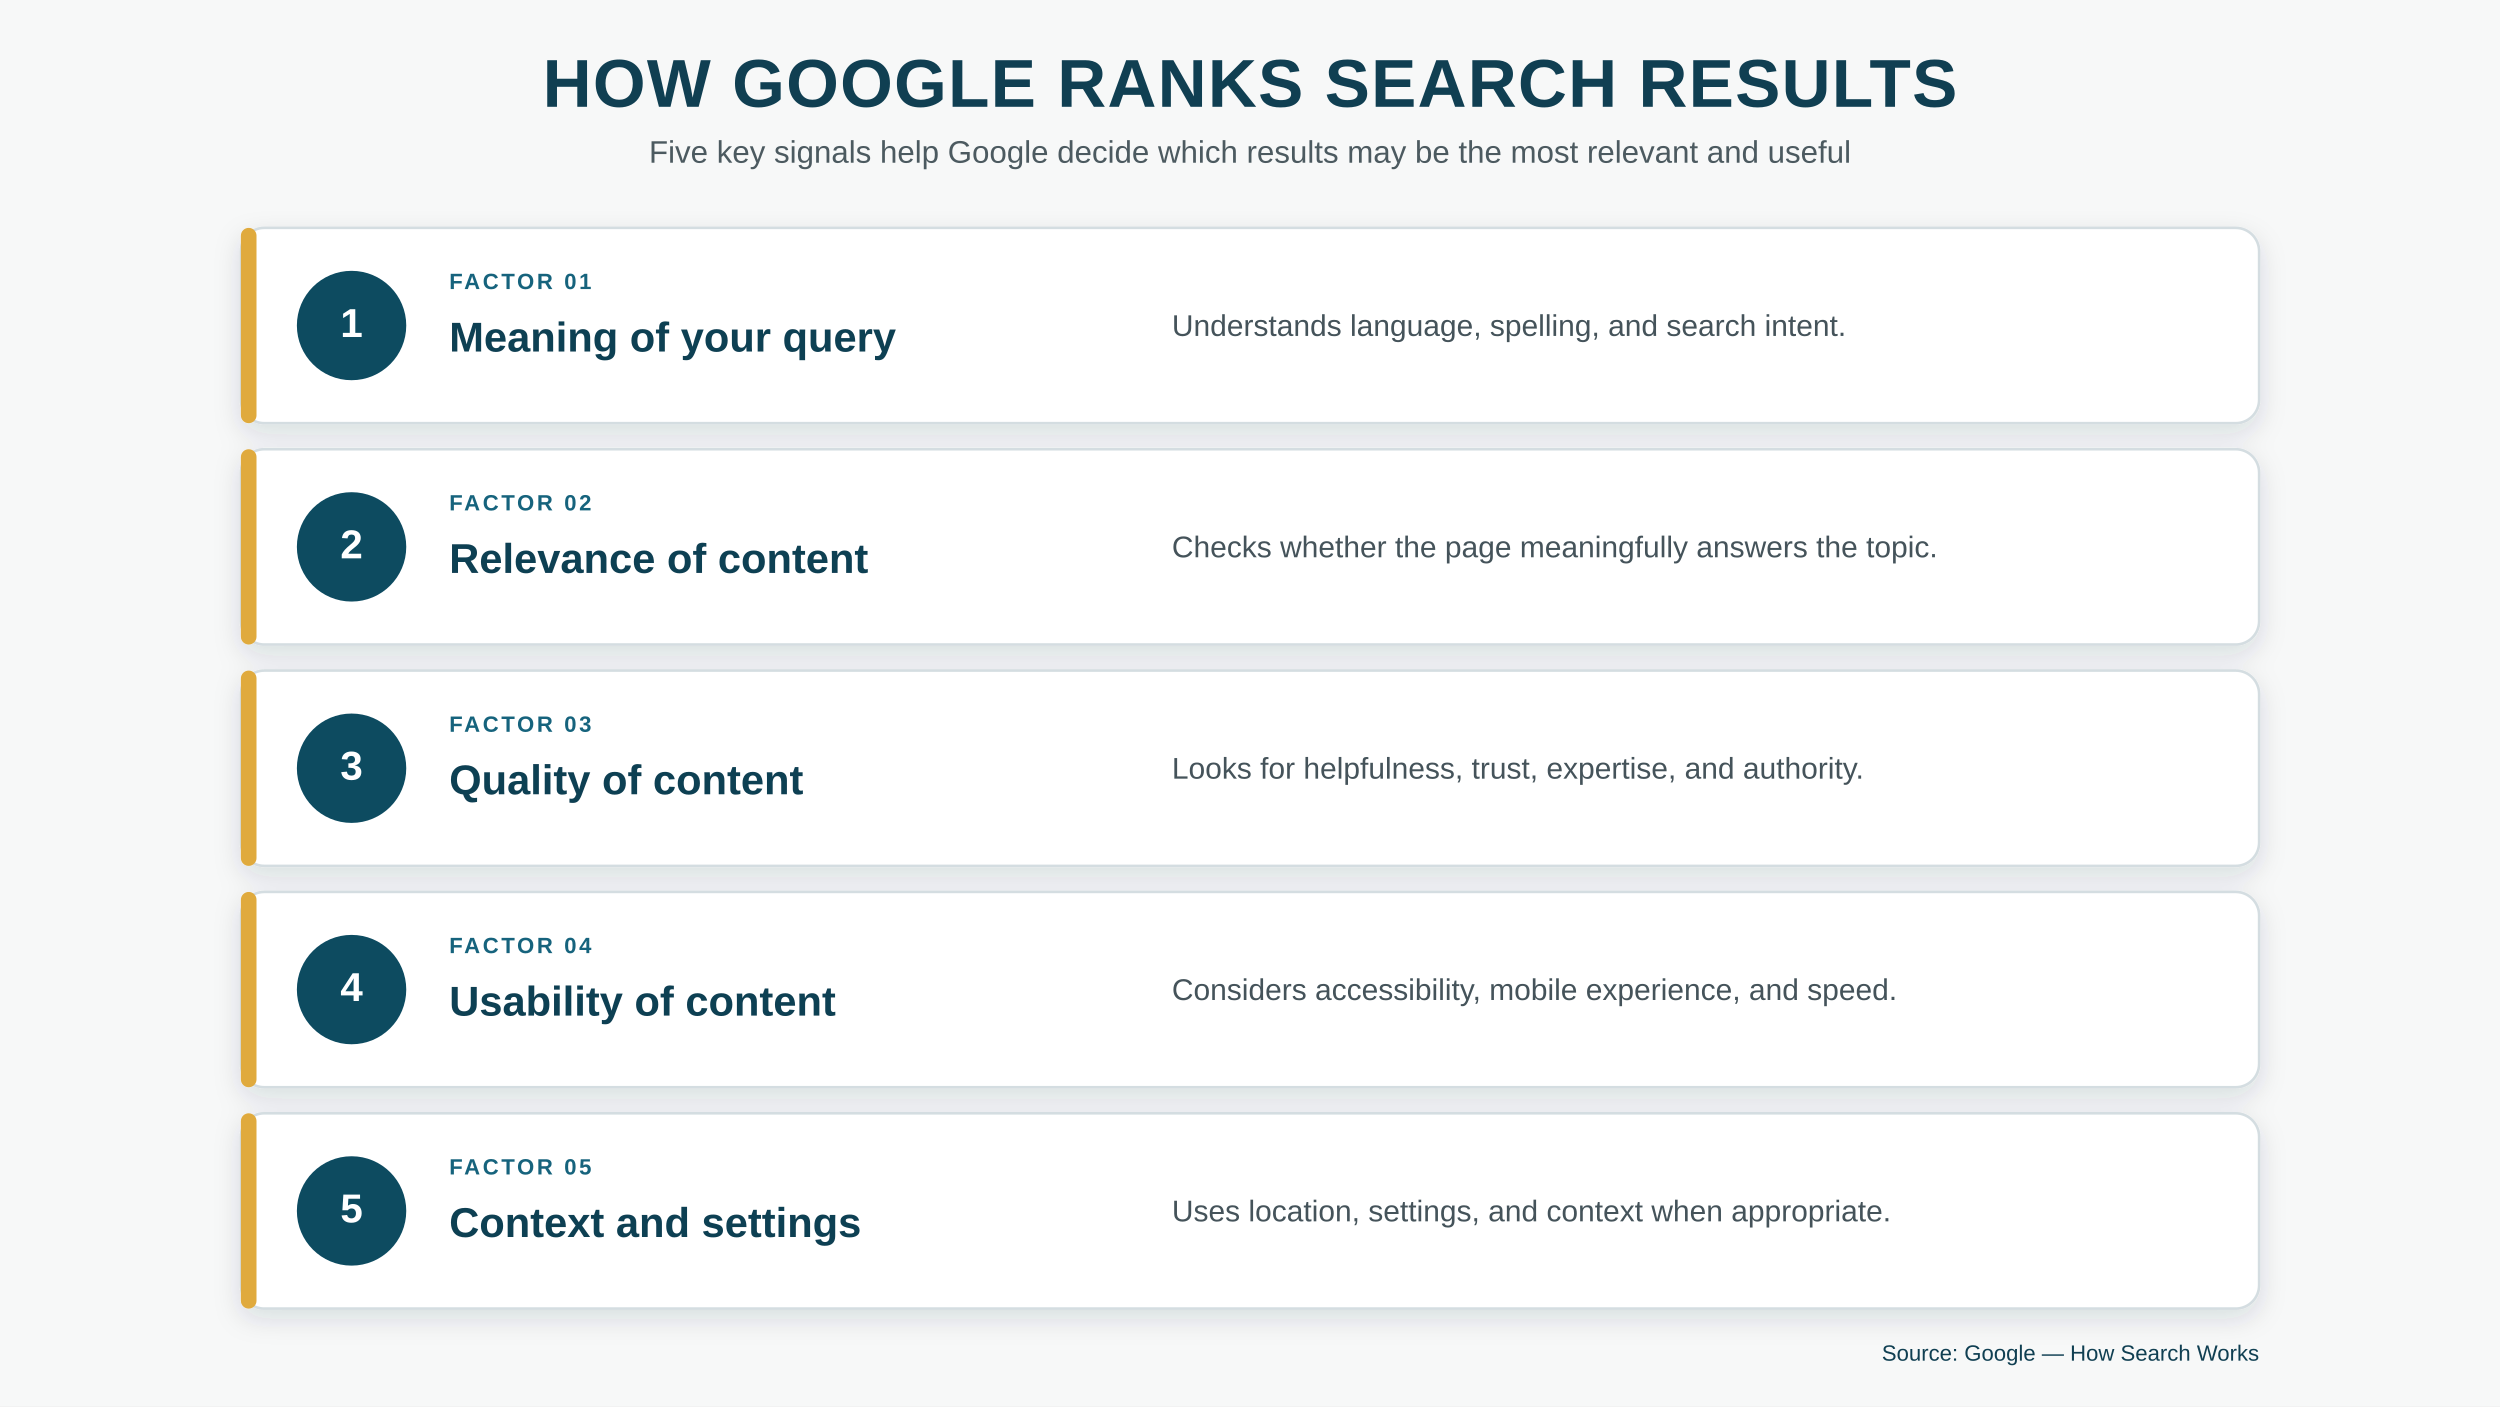
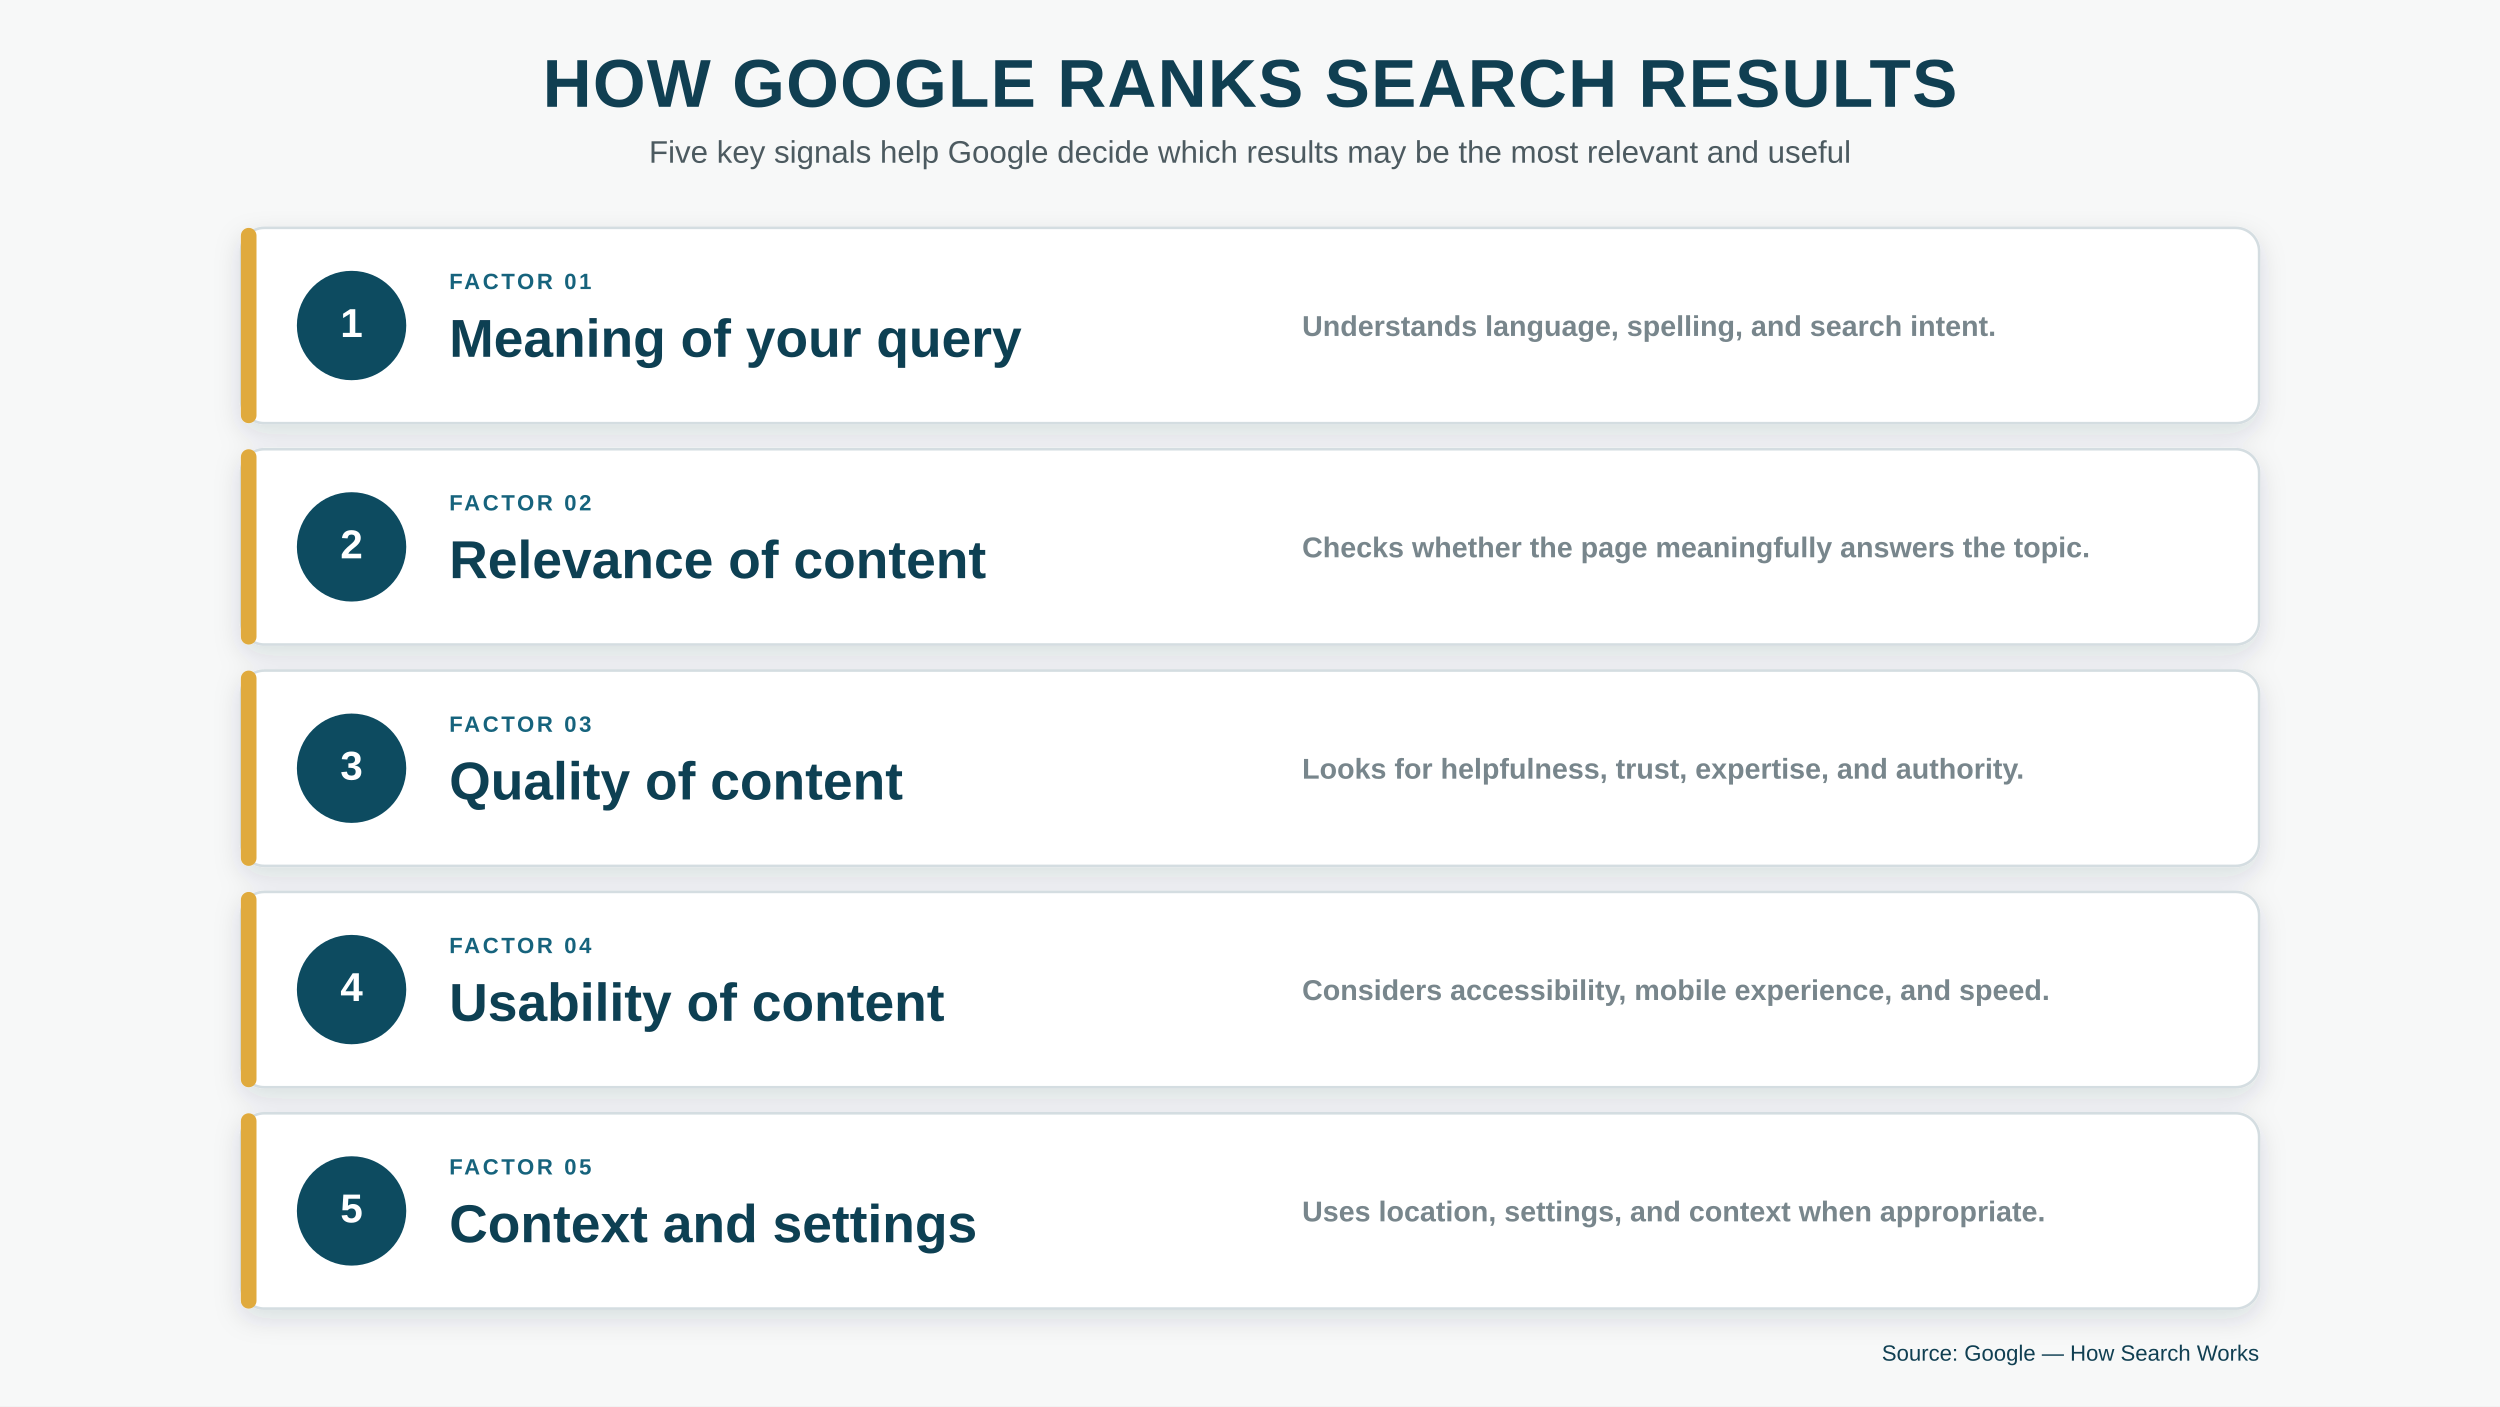
<svg xmlns="http://www.w3.org/2000/svg" width="1920" height="1080" viewBox="0 0 1920 1080">
  <defs>
    <filter id="shadow" x="-20%" y="-20%" width="140%" height="140%">
      <feDropShadow dx="0" dy="7" stdDeviation="10" flood-color="#103c4c" flood-opacity=".13" />
    </filter>
    <style>
-       text{font-family:'Segoe UI',Arial,sans-serif;fill:#103f52}.title{font-size:52px;font-weight:800;letter-spacing:1px}.subtitle{font-size:24px;fill:#4c5a60}.factor{font-size:32px;font-weight:800}.desc{font-size:23px;fill:#44535a}.kicker{font-size:17px;font-weight:800;letter-spacing:2px;fill:#17647d}.num{font-size:31px;font-weight:800;text-anchor:middle;dominant-baseline:middle}.box{fill:#fff;stroke:#d4dde1;stroke-width:2}.gold{fill:#e0aa3e}.teal{fill:#0c4b61}
+       text{font-family:'Segoe UI',Arial,sans-serif;fill:#103f52}.title{font-size:52px;font-weight:800;letter-spacing:1px}.subtitle{font-size:24px;fill:#4c5a60}.factor{font-size:41px;font-weight:800}.desc{font-size:22px;font-weight:600;fill:#78868c}.kicker{font-size:17px;font-weight:800;letter-spacing:2px;fill:#17647d}.num{font-size:31px;font-weight:800;text-anchor:middle;dominant-baseline:middle}.box{fill:#fff;stroke:#d4dde1;stroke-width:2}.gold{fill:#e0aa3e}.teal{fill:#0c4b61}
    </style>
  </defs>
  <rect width="1920" height="1080" fill="#f7f8f8" />
  <text x="960" y="82" text-anchor="middle" class="title">HOW GOOGLE RANKS SEARCH RESULTS</text>
  <text x="960" y="125" text-anchor="middle" class="subtitle">Five key signals help Google decide which results may be the most relevant and useful</text>
  <g filter="url(#shadow)">
    <rect x="185" y="175" width="1550" height="150" rx="18" class="box" />
    <rect x="185" y="175" width="12" height="150" rx="6" class="gold" />
    <circle cx="270" cy="250" r="42" class="teal" />
    <text x="270" y="250" class="num" style="fill:#fff">1</text>
    <text x="345" y="222" class="kicker">FACTOR 01</text>
-     <text x="345" y="270" class="factor">Meaning of your query</text>
-     <text x="900" y="258" class="desc">Understands language, spelling, and search intent.</text>
+     <text x="345" y="274" class="factor">Meaning of your query</text>
+     <text x="1000" y="258" class="desc">Understands language, spelling, and search intent.</text>
    <rect x="185" y="345" width="1550" height="150" rx="18" class="box" />
    <rect x="185" y="345" width="12" height="150" rx="6" class="gold" />
    <circle cx="270" cy="420" r="42" class="teal" />
    <text x="270" y="420" class="num" style="fill:#fff">2</text>
    <text x="345" y="392" class="kicker">FACTOR 02</text>
-     <text x="345" y="440" class="factor">Relevance of content</text>
-     <text x="900" y="428" class="desc">Checks whether the page meaningfully answers the topic.</text>
+     <text x="345" y="444" class="factor">Relevance of content</text>
+     <text x="1000" y="428" class="desc">Checks whether the page meaningfully answers the topic.</text>
    <rect x="185" y="515" width="1550" height="150" rx="18" class="box" />
    <rect x="185" y="515" width="12" height="150" rx="6" class="gold" />
    <circle cx="270" cy="590" r="42" class="teal" />
    <text x="270" y="590" class="num" style="fill:#fff">3</text>
    <text x="345" y="562" class="kicker">FACTOR 03</text>
-     <text x="345" y="610" class="factor">Quality of content</text>
-     <text x="900" y="598" class="desc">Looks for helpfulness, trust, expertise, and authority.</text>
+     <text x="345" y="614" class="factor">Quality of content</text>
+     <text x="1000" y="598" class="desc">Looks for helpfulness, trust, expertise, and authority.</text>
    <rect x="185" y="685" width="1550" height="150" rx="18" class="box" />
    <rect x="185" y="685" width="12" height="150" rx="6" class="gold" />
    <circle cx="270" cy="760" r="42" class="teal" />
    <text x="270" y="760" class="num" style="fill:#fff">4</text>
    <text x="345" y="732" class="kicker">FACTOR 04</text>
-     <text x="345" y="780" class="factor">Usability of content</text>
-     <text x="900" y="768" class="desc">Considers accessibility, mobile experience, and speed.</text>
+     <text x="345" y="784" class="factor">Usability of content</text>
+     <text x="1000" y="768" class="desc">Considers accessibility, mobile experience, and speed.</text>
    <rect x="185" y="855" width="1550" height="150" rx="18" class="box" />
    <rect x="185" y="855" width="12" height="150" rx="6" class="gold" />
    <circle cx="270" cy="930" r="42" class="teal" />
    <text x="270" y="930" class="num" style="fill:#fff">5</text>
    <text x="345" y="902" class="kicker">FACTOR 05</text>
-     <text x="345" y="950" class="factor">Context and settings</text>
-     <text x="900" y="938" class="desc">Uses location, settings, and context when appropriate.</text>
+     <text x="345" y="954" class="factor">Context and settings</text>
+     <text x="1000" y="938" class="desc">Uses location, settings, and context when appropriate.</text>
  </g>
  <text x="1735" y="1045" text-anchor="end" font-size="17" fill="#526168">Source: Google — How Search Works</text>
</svg>
